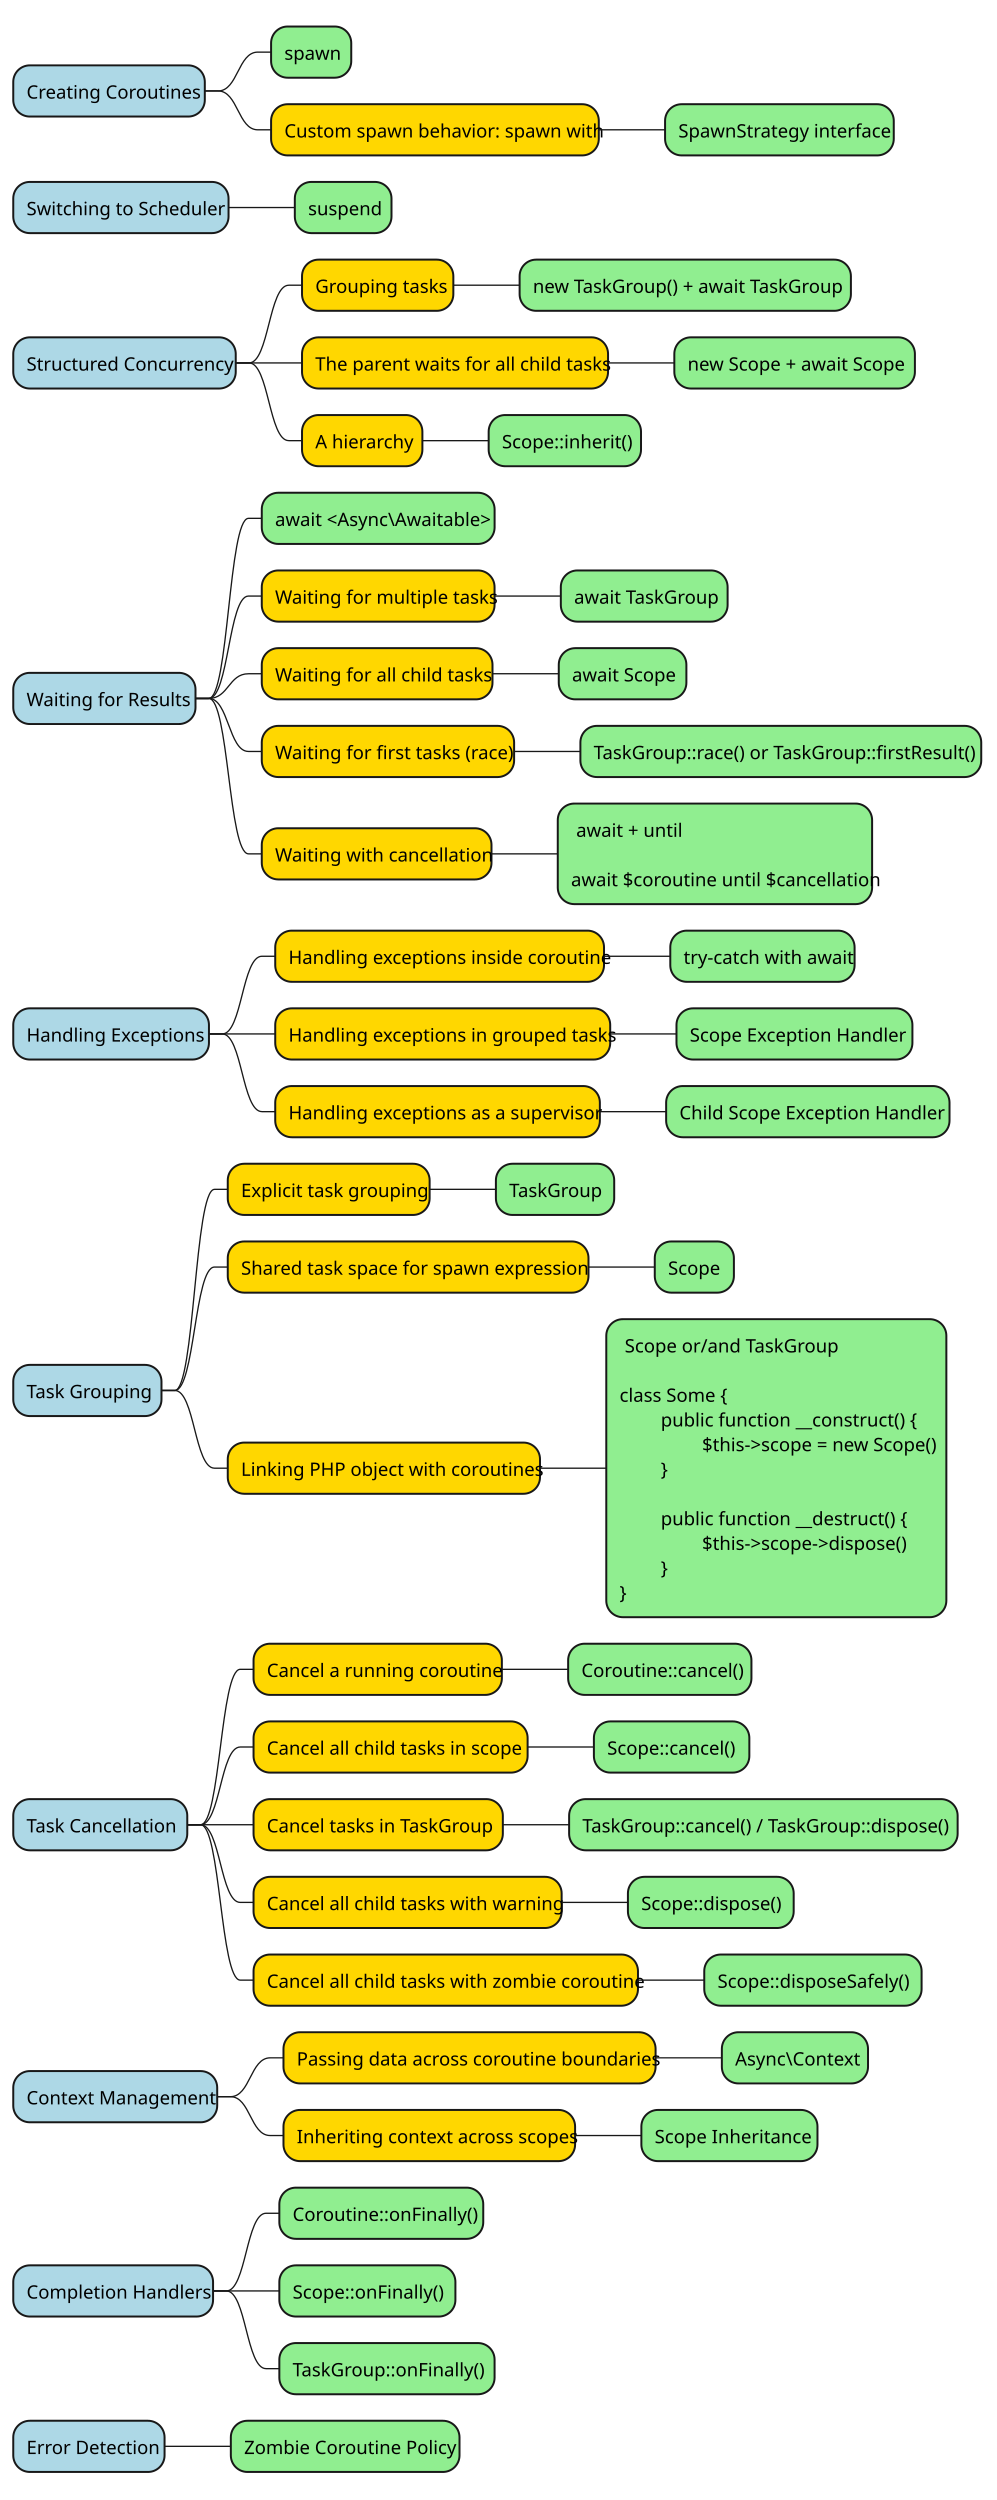
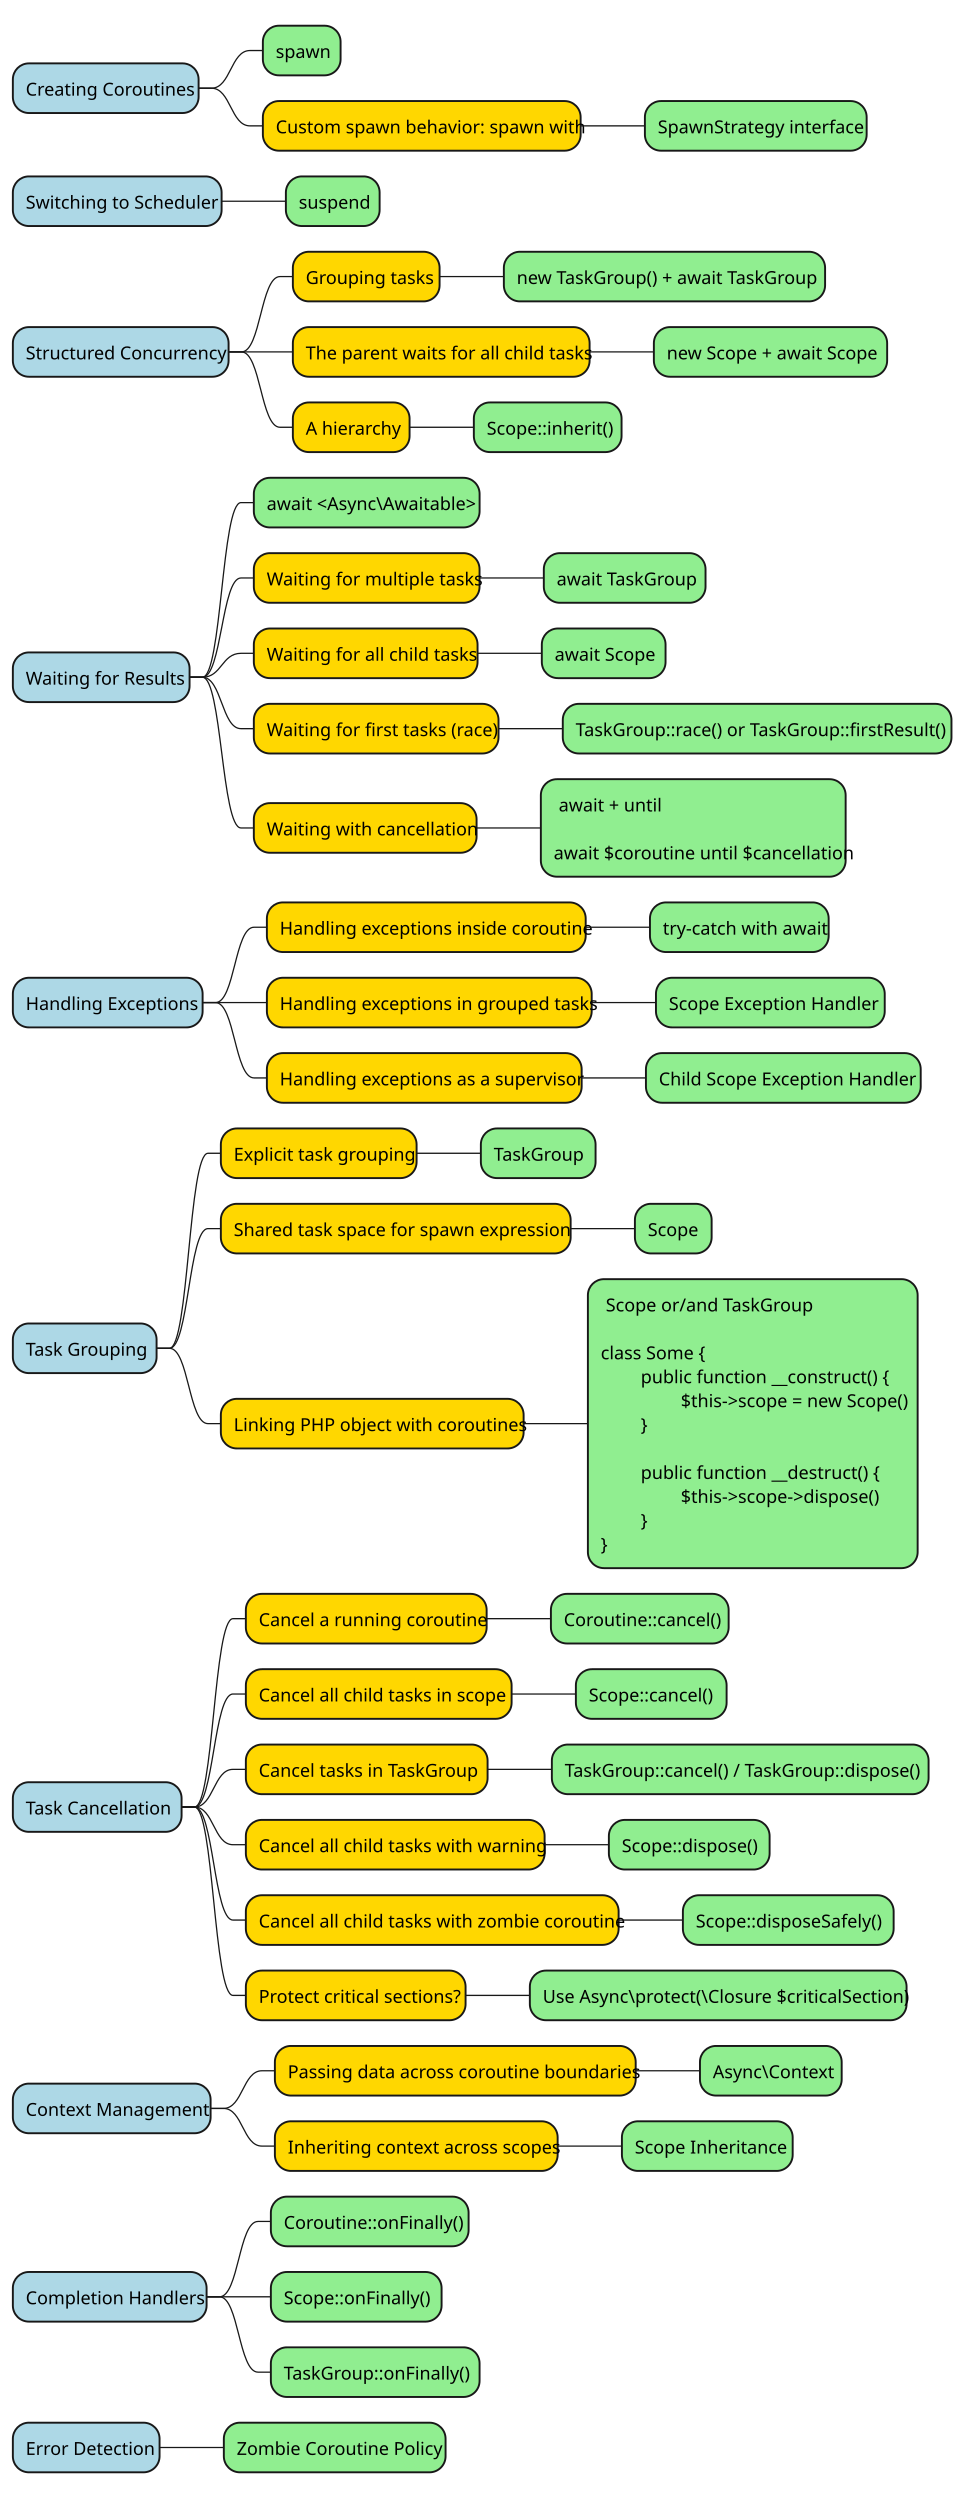
- <svg xmlns="http://www.w3.org/2000/svg" contentStyleType="text/css" height="1886px" preserveAspectRatio="none" style="width:752px;height:1886px;background:#FFFFFF;" version="1.1" viewBox="0 0 752 1886" width="752px" zoomAndPan="magnify">
+ <svg xmlns="http://www.w3.org/2000/svg" contentStyleType="text/css" height="1945px" preserveAspectRatio="none" style="width:752px;height:1945px;background:#FFFFFF;" version="1.1" viewBox="0 0 752 1945" width="752px" zoomAndPan="magnify">
  <defs />
  <g>
    <rect fill="#ADD8E6" height="38.621" rx="12.5" ry="12.5" style="stroke:#181818;stroke-width:1.5;" width="144.51" x="10" y="49.31" />
    <text fill="#000000" font-family="sans-serif" font-size="14" lengthAdjust="spacing" textLength="124.51" x="20" y="74.418">Creating Coroutines</text>
    <rect fill="#90EE90" height="38.621" rx="12.5" ry="12.5" style="stroke:#181818;stroke-width:1.5;" width="60.469" x="204.51" y="20" />
    <text fill="#000000" font-family="sans-serif" font-size="14" lengthAdjust="spacing" textLength="40.469" x="214.51" y="45.107">spawn</text>
    <path d="M154.51,68.621 L164.51,68.621 C179.51,68.621 179.51,39.31 194.51,39.31 L204.51,39.31 " fill="none" style="stroke:#181818;stroke-width:1.0;" />
    <rect fill="#FFD700" height="38.621" rx="12.5" ry="12.5" style="stroke:#181818;stroke-width:1.5;" width="247.22" x="204.51" y="78.621" />
    <text fill="#000000" font-family="sans-serif" font-size="14" lengthAdjust="spacing" textLength="227.22" x="214.51" y="103.728">Custom spawn behavior: spawn with</text>
    <rect fill="#90EE90" height="38.621" rx="12.5" ry="12.5" style="stroke:#181818;stroke-width:1.5;" width="172.53" x="501.729" y="78.621" />
    <text fill="#000000" font-family="sans-serif" font-size="14" lengthAdjust="spacing" textLength="152.53" x="511.729" y="103.728">SpawnStrategy interface</text>
    <path d="M451.729,97.932 L461.729,97.932 C476.729,97.932 476.729,97.932 491.729,97.932 L501.729,97.932 " fill="none" style="stroke:#181818;stroke-width:1.0;" />
    <path d="M154.51,68.621 L164.51,68.621 C179.51,68.621 179.51,97.932 194.51,97.932 L204.51,97.932 " fill="none" style="stroke:#181818;stroke-width:1.0;" />
    <rect fill="#ADD8E6" height="38.621" rx="12.5" ry="12.5" style="stroke:#181818;stroke-width:1.5;" width="162.413" x="10" y="137.242" />
    <text fill="#000000" font-family="sans-serif" font-size="14" lengthAdjust="spacing" textLength="142.413" x="20" y="162.35">Switching to Scheduler</text>
    <rect fill="#90EE90" height="38.621" rx="12.5" ry="12.5" style="stroke:#181818;stroke-width:1.5;" width="72.931" x="222.413" y="137.242" />
    <text fill="#000000" font-family="sans-serif" font-size="14" lengthAdjust="spacing" textLength="52.931" x="232.413" y="162.35">suspend</text>
    <path d="M172.413,156.553 L182.413,156.553 C197.413,156.553 197.413,156.553 212.413,156.553 L222.413,156.553 " fill="none" style="stroke:#181818;stroke-width:1.0;" />
    <rect fill="#ADD8E6" height="38.621" rx="12.5" ry="12.5" style="stroke:#181818;stroke-width:1.5;" width="167.841" x="10" y="254.484" />
    <text fill="#000000" font-family="sans-serif" font-size="14" lengthAdjust="spacing" textLength="147.841" x="20" y="279.592">Structured Concurrency</text>
    <rect fill="#FFD700" height="38.621" rx="12.5" ry="12.5" style="stroke:#181818;stroke-width:1.5;" width="114.158" x="227.841" y="195.863" />
    <text fill="#000000" font-family="sans-serif" font-size="14" lengthAdjust="spacing" textLength="94.158" x="237.841" y="220.971">Grouping tasks</text>
    <rect fill="#90EE90" height="38.621" rx="12.5" ry="12.5" style="stroke:#181818;stroke-width:1.5;" width="249.92" x="391.999" y="195.863" />
    <text fill="#000000" font-family="sans-serif" font-size="14" lengthAdjust="spacing" textLength="229.92" x="401.999" y="220.971">new TaskGroup() + await TaskGroup</text>
    <path d="M341.999,215.174 L351.999,215.174 C366.999,215.174 366.999,215.174 381.999,215.174 L391.999,215.174 " fill="none" style="stroke:#181818;stroke-width:1.0;" />
    <path d="M177.841,273.795 L187.841,273.795 C202.841,273.795 202.841,215.174 217.841,215.174 L227.841,215.174 " fill="none" style="stroke:#181818;stroke-width:1.0;" />
    <rect fill="#FFD700" height="38.621" rx="12.5" ry="12.5" style="stroke:#181818;stroke-width:1.5;" width="230.868" x="227.841" y="254.484" />
    <text fill="#000000" font-family="sans-serif" font-size="14" lengthAdjust="spacing" textLength="210.868" x="237.841" y="279.592">The parent waits for all child tasks</text>
    <rect fill="#90EE90" height="38.621" rx="12.5" ry="12.5" style="stroke:#181818;stroke-width:1.5;" width="181.492" x="508.709" y="254.484" />
    <text fill="#000000" font-family="sans-serif" font-size="14" lengthAdjust="spacing" textLength="161.492" x="518.709" y="279.592">new Scope + await Scope</text>
    <path d="M458.709,273.795 L468.709,273.795 C483.709,273.795 483.709,273.795 498.709,273.795 L508.709,273.795 " fill="none" style="stroke:#181818;stroke-width:1.0;" />
    <path d="M177.841,273.795 L187.841,273.795 C202.841,273.795 202.841,273.795 217.841,273.795 L227.841,273.795 " fill="none" style="stroke:#181818;stroke-width:1.0;" />
    <rect fill="#FFD700" height="38.621" rx="12.5" ry="12.5" style="stroke:#181818;stroke-width:1.5;" width="90.807" x="227.841" y="313.106" />
    <text fill="#000000" font-family="sans-serif" font-size="14" lengthAdjust="spacing" textLength="70.807" x="237.841" y="338.213">A hierarchy</text>
    <rect fill="#90EE90" height="38.621" rx="12.5" ry="12.5" style="stroke:#181818;stroke-width:1.5;" width="114.931" x="368.647" y="313.106" />
    <text fill="#000000" font-family="sans-serif" font-size="14" lengthAdjust="spacing" textLength="94.931" x="378.647" y="338.213">Scope::inherit()</text>
    <path d="M318.647,332.416 L328.647,332.416 C343.647,332.416 343.647,332.416 358.647,332.416 L368.647,332.416 " fill="none" style="stroke:#181818;stroke-width:1.0;" />
    <path d="M177.841,273.795 L187.841,273.795 C202.841,273.795 202.841,332.416 217.841,332.416 L227.841,332.416 " fill="none" style="stroke:#181818;stroke-width:1.0;" />
    <rect fill="#ADD8E6" height="38.621" rx="12.5" ry="12.5" style="stroke:#181818;stroke-width:1.5;" width="137.482" x="10" y="507.59" />
    <text fill="#000000" font-family="sans-serif" font-size="14" lengthAdjust="spacing" textLength="117.482" x="20" y="532.697">Waiting for Results</text>
    <rect fill="#90EE90" height="38.621" rx="12.5" ry="12.5" style="stroke:#181818;stroke-width:1.5;" width="175.641" x="197.482" y="371.727" />
    <text fill="#000000" font-family="sans-serif" font-size="14" lengthAdjust="spacing" textLength="155.641" x="207.482" y="396.834">await &lt;Async\Awaitable&gt;</text>
    <path d="M147.482,526.9 L157.482,526.9 C172.482,526.9 172.482,391.037 187.482,391.037 L197.482,391.037 " fill="none" style="stroke:#181818;stroke-width:1.0;" />
    <rect fill="#FFD700" height="38.621" rx="12.5" ry="12.5" style="stroke:#181818;stroke-width:1.5;" width="175.606" x="197.482" y="430.348" />
    <text fill="#000000" font-family="sans-serif" font-size="14" lengthAdjust="spacing" textLength="155.606" x="207.482" y="455.455">Waiting for multiple tasks</text>
    <rect fill="#90EE90" height="38.621" rx="12.5" ry="12.5" style="stroke:#181818;stroke-width:1.5;" width="125.82" x="423.089" y="430.348" />
    <text fill="#000000" font-family="sans-serif" font-size="14" lengthAdjust="spacing" textLength="105.82" x="433.089" y="455.455">await TaskGroup</text>
    <path d="M373.089,449.658 L383.089,449.658 C398.089,449.658 398.089,449.658 413.089,449.658 L423.089,449.658 " fill="none" style="stroke:#181818;stroke-width:1.0;" />
    <path d="M147.482,526.9 L157.482,526.9 C172.482,526.9 172.482,449.658 187.482,449.658 L197.482,449.658 " fill="none" style="stroke:#181818;stroke-width:1.0;" />
    <rect fill="#FFD700" height="38.621" rx="12.5" ry="12.5" style="stroke:#181818;stroke-width:1.5;" width="174.055" x="197.482" y="488.969" />
    <text fill="#000000" font-family="sans-serif" font-size="14" lengthAdjust="spacing" textLength="154.055" x="207.482" y="514.076">Waiting for all child tasks</text>
    <rect fill="#90EE90" height="38.621" rx="12.5" ry="12.5" style="stroke:#181818;stroke-width:1.5;" width="96.269" x="421.537" y="488.969" />
    <text fill="#000000" font-family="sans-serif" font-size="14" lengthAdjust="spacing" textLength="76.269" x="431.537" y="514.076">await Scope</text>
    <path d="M371.537,508.279 L381.537,508.279 C396.537,508.279 396.537,508.279 411.537,508.279 L421.537,508.279 " fill="none" style="stroke:#181818;stroke-width:1.0;" />
    <path d="M147.482,526.9 L157.482,526.9 C172.482,526.9 172.482,508.279 187.482,508.279 L197.482,508.279 " fill="none" style="stroke:#181818;stroke-width:1.0;" />
    <rect fill="#FFD700" height="38.621" rx="12.5" ry="12.5" style="stroke:#181818;stroke-width:1.5;" width="190.365" x="197.482" y="547.59" />
    <text fill="#000000" font-family="sans-serif" font-size="14" lengthAdjust="spacing" textLength="170.365" x="207.482" y="572.697">Waiting for first tasks (race)</text>
    <rect fill="#90EE90" height="38.621" rx="12.5" ry="12.5" style="stroke:#181818;stroke-width:1.5;" width="302.399" x="437.848" y="547.59" />
    <text fill="#000000" font-family="sans-serif" font-size="14" lengthAdjust="spacing" textLength="282.399" x="447.848" y="572.697">TaskGroup::race() or TaskGroup::firstResult()</text>
    <path d="M387.848,566.9 L397.848,566.9 C412.848,566.9 412.848,566.9 427.848,566.9 L437.848,566.9 " fill="none" style="stroke:#181818;stroke-width:1.0;" />
    <path d="M147.482,526.9 L157.482,526.9 C172.482,526.9 172.482,566.9 187.482,566.9 L197.482,566.9 " fill="none" style="stroke:#181818;stroke-width:1.0;" />
    <rect fill="#FFD700" height="38.621" rx="12.5" ry="12.5" style="stroke:#181818;stroke-width:1.5;" width="173.296" x="197.482" y="624.832" />
    <text fill="#000000" font-family="sans-serif" font-size="14" lengthAdjust="spacing" textLength="153.296" x="207.482" y="649.939">Waiting with cancellation</text>
    <rect fill="#90EE90" height="75.863" rx="12.5" ry="12.5" style="stroke:#181818;stroke-width:1.5;" width="237.137" x="420.778" y="606.211" />
    <text fill="#000000" font-family="sans-serif" font-size="14" lengthAdjust="spacing" textLength="74.32" x="434.668" y="631.318">await + until</text>
    <text fill="#000000" font-family="sans-serif" font-size="14" lengthAdjust="spacing" textLength="3.89" x="430.778" y="649.939"> </text>
    <text fill="#000000" font-family="sans-serif" font-size="14" lengthAdjust="spacing" textLength="217.137" x="430.778" y="668.561">await $coroutine until $cancellation</text>
    <path d="M370.778,644.143 L380.778,644.143 C395.778,644.143 395.778,644.143 410.778,644.143 L420.778,644.143 " fill="none" style="stroke:#181818;stroke-width:1.0;" />
    <path d="M147.482,526.9 L157.482,526.9 C172.482,526.9 172.482,644.143 187.482,644.143 L197.482,644.143 " fill="none" style="stroke:#181818;stroke-width:1.0;" />
    <rect fill="#ADD8E6" height="38.621" rx="12.5" ry="12.5" style="stroke:#181818;stroke-width:1.5;" width="147.634" x="10" y="760.695" />
    <text fill="#000000" font-family="sans-serif" font-size="14" lengthAdjust="spacing" textLength="127.634" x="20" y="785.803">Handling Exceptions</text>
    <rect fill="#FFD700" height="38.621" rx="12.5" ry="12.5" style="stroke:#181818;stroke-width:1.5;" width="248.033" x="207.634" y="702.074" />
    <text fill="#000000" font-family="sans-serif" font-size="14" lengthAdjust="spacing" textLength="228.033" x="217.634" y="727.182">Handling exceptions inside coroutine</text>
    <rect fill="#90EE90" height="38.621" rx="12.5" ry="12.5" style="stroke:#181818;stroke-width:1.5;" width="139.034" x="505.667" y="702.074" />
    <text fill="#000000" font-family="sans-serif" font-size="14" lengthAdjust="spacing" textLength="119.034" x="515.667" y="727.182">try-catch with await</text>
    <path d="M455.667,721.385 L465.667,721.385 C480.667,721.385 480.667,721.385 495.667,721.385 L505.667,721.385 " fill="none" style="stroke:#181818;stroke-width:1.0;" />
    <path d="M157.634,780.006 L167.634,780.006 C182.634,780.006 182.634,721.385 197.634,721.385 L207.634,721.385 " fill="none" style="stroke:#181818;stroke-width:1.0;" />
    <rect fill="#FFD700" height="38.621" rx="12.5" ry="12.5" style="stroke:#181818;stroke-width:1.5;" width="252.702" x="207.634" y="760.695" />
    <text fill="#000000" font-family="sans-serif" font-size="14" lengthAdjust="spacing" textLength="232.702" x="217.634" y="785.803">Handling exceptions in grouped tasks</text>
    <rect fill="#90EE90" height="38.621" rx="12.5" ry="12.5" style="stroke:#181818;stroke-width:1.5;" width="177.985" x="510.336" y="760.695" />
    <text fill="#000000" font-family="sans-serif" font-size="14" lengthAdjust="spacing" textLength="157.985" x="520.336" y="785.803">Scope Exception Handler</text>
    <path d="M460.336,780.006 L470.336,780.006 C485.336,780.006 485.336,780.006 500.336,780.006 L510.336,780.006 " fill="none" style="stroke:#181818;stroke-width:1.0;" />
    <path d="M157.634,780.006 L167.634,780.006 C182.634,780.006 182.634,780.006 197.634,780.006 L207.634,780.006 " fill="none" style="stroke:#181818;stroke-width:1.0;" />
    <rect fill="#FFD700" height="38.621" rx="12.5" ry="12.5" style="stroke:#181818;stroke-width:1.5;" width="244.902" x="207.634" y="819.316" />
    <text fill="#000000" font-family="sans-serif" font-size="14" lengthAdjust="spacing" textLength="224.902" x="217.634" y="844.424">Handling exceptions as a supervisor</text>
    <rect fill="#90EE90" height="38.621" rx="12.5" ry="12.5" style="stroke:#181818;stroke-width:1.5;" width="213.778" x="502.536" y="819.316" />
    <text fill="#000000" font-family="sans-serif" font-size="14" lengthAdjust="spacing" textLength="193.778" x="512.536" y="844.424">Child Scope Exception Handler</text>
    <path d="M452.536,838.627 L462.536,838.627 C477.536,838.627 477.536,838.627 492.536,838.627 L502.536,838.627 " fill="none" style="stroke:#181818;stroke-width:1.0;" />
    <path d="M157.634,780.006 L167.634,780.006 C182.634,780.006 182.634,838.627 197.634,838.627 L207.634,838.627 " fill="none" style="stroke:#181818;stroke-width:1.0;" />
    <rect fill="#ADD8E6" height="38.621" rx="12.5" ry="12.5" style="stroke:#181818;stroke-width:1.5;" width="111.82" x="10" y="1029.664" />
    <text fill="#000000" font-family="sans-serif" font-size="14" lengthAdjust="spacing" textLength="91.82" x="20" y="1054.772">Task Grouping</text>
    <rect fill="#FFD700" height="38.621" rx="12.5" ry="12.5" style="stroke:#181818;stroke-width:1.5;" width="152.289" x="171.82" y="877.938" />
    <text fill="#000000" font-family="sans-serif" font-size="14" lengthAdjust="spacing" textLength="132.289" x="181.82" y="903.045">Explicit task grouping</text>
    <rect fill="#90EE90" height="38.621" rx="12.5" ry="12.5" style="stroke:#181818;stroke-width:1.5;" width="89.248" x="374.109" y="877.938" />
    <text fill="#000000" font-family="sans-serif" font-size="14" lengthAdjust="spacing" textLength="69.248" x="384.109" y="903.045">TaskGroup</text>
    <path d="M324.109,897.248 L334.109,897.248 C349.109,897.248 349.109,897.248 364.109,897.248 L374.109,897.248 " fill="none" style="stroke:#181818;stroke-width:1.0;" />
    <path d="M121.82,1048.975 L131.82,1048.975 C146.82,1048.975 146.82,897.248 161.82,897.248 L171.82,897.248 " fill="none" style="stroke:#181818;stroke-width:1.0;" />
    <rect fill="#FFD700" height="38.621" rx="12.5" ry="12.5" style="stroke:#181818;stroke-width:1.5;" width="272.137" x="171.82" y="936.559" />
    <text fill="#000000" font-family="sans-serif" font-size="14" lengthAdjust="spacing" textLength="252.137" x="181.82" y="961.666">Shared task space for spawn expression</text>
    <rect fill="#90EE90" height="38.621" rx="12.5" ry="12.5" style="stroke:#181818;stroke-width:1.5;" width="59.696" x="493.957" y="936.559" />
    <text fill="#000000" font-family="sans-serif" font-size="14" lengthAdjust="spacing" textLength="39.696" x="503.957" y="961.666">Scope</text>
    <path d="M443.957,955.869 L453.957,955.869 C468.957,955.869 468.957,955.869 483.957,955.869 L493.957,955.869 " fill="none" style="stroke:#181818;stroke-width:1.0;" />
    <path d="M121.82,1048.975 L131.82,1048.975 C146.82,1048.975 146.82,955.869 161.82,955.869 L171.82,955.869 " fill="none" style="stroke:#181818;stroke-width:1.0;" />
    <rect fill="#FFD700" height="38.621" rx="12.5" ry="12.5" style="stroke:#181818;stroke-width:1.5;" width="235.558" x="171.82" y="1088.285" />
    <text fill="#000000" font-family="sans-serif" font-size="14" lengthAdjust="spacing" textLength="215.558" x="181.82" y="1113.393">Linking PHP object with coroutines</text>
    <rect fill="#90EE90" height="224.832" rx="12.5" ry="12.5" style="stroke:#181818;stroke-width:1.5;" width="256.551" x="457.378" y="995.18" />
    <text fill="#000000" font-family="sans-serif" font-size="14" lengthAdjust="spacing" textLength="156.42" x="471.268" y="1020.287">Scope or/and TaskGroup</text>
    <text fill="#000000" font-family="sans-serif" font-size="14" lengthAdjust="spacing" textLength="3.89" x="467.378" y="1038.908"> </text>
    <text fill="#000000" font-family="sans-serif" font-size="14" lengthAdjust="spacing" textLength="80.924" x="467.378" y="1057.529">class Some {</text>
    <text fill="#000000" font-family="sans-serif" font-size="14" lengthAdjust="spacing" textLength="183.654" x="498.495" y="1076.15">public function __construct() {</text>
    <text fill="#000000" font-family="sans-serif" font-size="14" lengthAdjust="spacing" textLength="174.316" x="529.612" y="1094.772">$this-&gt;scope = new Scope()</text>
    <text fill="#000000" font-family="sans-serif" font-size="14" lengthAdjust="spacing" textLength="4.676" x="498.495" y="1113.393">}</text>
    <text fill="#000000" font-family="sans-serif" font-size="14" lengthAdjust="spacing" textLength="3.89" x="467.378" y="1132.014"> </text>
    <text fill="#000000" font-family="sans-serif" font-size="14" lengthAdjust="spacing" textLength="176.654" x="498.495" y="1150.635">public function __destruct() {</text>
    <text fill="#000000" font-family="sans-serif" font-size="14" lengthAdjust="spacing" textLength="150.185" x="529.612" y="1169.256">$this-&gt;scope-&gt;dispose()</text>
    <text fill="#000000" font-family="sans-serif" font-size="14" lengthAdjust="spacing" textLength="4.676" x="498.495" y="1187.877">}</text>
    <text fill="#000000" font-family="sans-serif" font-size="14" lengthAdjust="spacing" textLength="4.676" x="467.378" y="1206.498">}</text>
    <path d="M407.378,1107.596 L417.378,1107.596 C432.378,1107.596 432.378,1107.596 447.378,1107.596 L457.378,1107.596 " fill="none" style="stroke:#181818;stroke-width:1.0;" />
    <path d="M121.82,1048.975 L131.82,1048.975 C146.82,1048.975 146.82,1107.596 161.82,1107.596 L171.82,1107.596 " fill="none" style="stroke:#181818;stroke-width:1.0;" />
-     <rect fill="#ADD8E6" height="38.621" rx="12.5" ry="12.5" style="stroke:#181818;stroke-width:1.5;" width="131.275" x="10" y="1357.254" />
-     <text fill="#000000" font-family="sans-serif" font-size="14" lengthAdjust="spacing" textLength="111.275" x="20" y="1382.361">Task Cancellation</text>
+     <rect fill="#ADD8E6" height="38.621" rx="12.5" ry="12.5" style="stroke:#181818;stroke-width:1.5;" width="131.275" x="10" y="1386.564" />
+     <text fill="#000000" font-family="sans-serif" font-size="14" lengthAdjust="spacing" textLength="111.275" x="20" y="1411.672">Task Cancellation</text>
    <rect fill="#FFD700" height="38.621" rx="12.5" ry="12.5" style="stroke:#181818;stroke-width:1.5;" width="187.33" x="191.275" y="1240.012" />
    <text fill="#000000" font-family="sans-serif" font-size="14" lengthAdjust="spacing" textLength="167.33" x="201.275" y="1265.119">Cancel a running coroutine</text>
    <rect fill="#90EE90" height="38.621" rx="12.5" ry="12.5" style="stroke:#181818;stroke-width:1.5;" width="138.275" x="428.606" y="1240.012" />
    <text fill="#000000" font-family="sans-serif" font-size="14" lengthAdjust="spacing" textLength="118.275" x="438.606" y="1265.119">Coroutine::cancel()</text>
    <path d="M378.606,1259.322 L388.606,1259.322 C403.606,1259.322 403.606,1259.322 418.606,1259.322 L428.606,1259.322 " fill="none" style="stroke:#181818;stroke-width:1.0;" />
-     <path d="M141.275,1376.564 L151.275,1376.564 C166.275,1376.564 166.275,1259.322 181.275,1259.322 L191.275,1259.322 " fill="none" style="stroke:#181818;stroke-width:1.0;" />
+     <path d="M141.275,1405.875 L151.275,1405.875 C166.275,1405.875 166.275,1259.322 181.275,1259.322 L191.275,1259.322 " fill="none" style="stroke:#181818;stroke-width:1.0;" />
    <rect fill="#FFD700" height="38.621" rx="12.5" ry="12.5" style="stroke:#181818;stroke-width:1.5;" width="206.758" x="191.275" y="1298.633" />
    <text fill="#000000" font-family="sans-serif" font-size="14" lengthAdjust="spacing" textLength="186.758" x="201.275" y="1323.74">Cancel all child tasks in scope</text>
    <rect fill="#90EE90" height="38.621" rx="12.5" ry="12.5" style="stroke:#181818;stroke-width:1.5;" width="117.269" x="448.033" y="1298.633" />
    <text fill="#000000" font-family="sans-serif" font-size="14" lengthAdjust="spacing" textLength="97.269" x="458.033" y="1323.74">Scope::cancel()</text>
    <path d="M398.033,1317.943 L408.033,1317.943 C423.033,1317.943 423.033,1317.943 438.033,1317.943 L448.033,1317.943 " fill="none" style="stroke:#181818;stroke-width:1.0;" />
-     <path d="M141.275,1376.564 L151.275,1376.564 C166.275,1376.564 166.275,1317.943 181.275,1317.943 L191.275,1317.943 " fill="none" style="stroke:#181818;stroke-width:1.0;" />
+     <path d="M141.275,1405.875 L151.275,1405.875 C166.275,1405.875 166.275,1317.943 181.275,1317.943 L191.275,1317.943 " fill="none" style="stroke:#181818;stroke-width:1.0;" />
    <rect fill="#FFD700" height="38.621" rx="12.5" ry="12.5" style="stroke:#181818;stroke-width:1.5;" width="188.068" x="191.275" y="1357.254" />
    <text fill="#000000" font-family="sans-serif" font-size="14" lengthAdjust="spacing" textLength="168.068" x="201.275" y="1382.361">Cancel tasks in TaskGroup</text>
    <rect fill="#90EE90" height="38.621" rx="12.5" ry="12.5" style="stroke:#181818;stroke-width:1.5;" width="293.096" x="429.344" y="1357.254" />
    <text fill="#000000" font-family="sans-serif" font-size="14" lengthAdjust="spacing" textLength="273.096" x="439.344" y="1382.361">TaskGroup::cancel() / TaskGroup::dispose()</text>
    <path d="M379.344,1376.564 L389.344,1376.564 C404.344,1376.564 404.344,1376.564 419.344,1376.564 L429.344,1376.564 " fill="none" style="stroke:#181818;stroke-width:1.0;" />
-     <path d="M141.275,1376.564 L151.275,1376.564 C166.275,1376.564 166.275,1376.564 181.275,1376.564 L191.275,1376.564 " fill="none" style="stroke:#181818;stroke-width:1.0;" />
+     <path d="M141.275,1405.875 L151.275,1405.875 C166.275,1405.875 166.275,1376.564 181.275,1376.564 L191.275,1376.564 " fill="none" style="stroke:#181818;stroke-width:1.0;" />
    <rect fill="#FFD700" height="38.621" rx="12.5" ry="12.5" style="stroke:#181818;stroke-width:1.5;" width="232.427" x="191.275" y="1415.875" />
    <text fill="#000000" font-family="sans-serif" font-size="14" lengthAdjust="spacing" textLength="212.427" x="201.275" y="1440.982">Cancel all child tasks with warning</text>
    <rect fill="#90EE90" height="38.621" rx="12.5" ry="12.5" style="stroke:#181818;stroke-width:1.5;" width="125.055" x="473.702" y="1415.875" />
    <text fill="#000000" font-family="sans-serif" font-size="14" lengthAdjust="spacing" textLength="105.055" x="483.702" y="1440.982">Scope::dispose()</text>
    <path d="M423.702,1435.186 L433.702,1435.186 C448.702,1435.186 448.702,1435.186 463.702,1435.186 L473.702,1435.186 " fill="none" style="stroke:#181818;stroke-width:1.0;" />
-     <path d="M141.275,1376.564 L151.275,1376.564 C166.275,1376.564 166.275,1435.186 181.275,1435.186 L191.275,1435.186 " fill="none" style="stroke:#181818;stroke-width:1.0;" />
+     <path d="M141.275,1405.875 L151.275,1405.875 C166.275,1405.875 166.275,1435.186 181.275,1435.186 L191.275,1435.186 " fill="none" style="stroke:#181818;stroke-width:1.0;" />
    <rect fill="#FFD700" height="38.621" rx="12.5" ry="12.5" style="stroke:#181818;stroke-width:1.5;" width="290.013" x="191.275" y="1474.496" />
    <text fill="#000000" font-family="sans-serif" font-size="14" lengthAdjust="spacing" textLength="270.013" x="201.275" y="1499.603">Cancel all child tasks with zombie coroutine</text>
    <rect fill="#90EE90" height="38.621" rx="12.5" ry="12.5" style="stroke:#181818;stroke-width:1.5;" width="163.965" x="531.288" y="1474.496" />
    <text fill="#000000" font-family="sans-serif" font-size="14" lengthAdjust="spacing" textLength="143.965" x="541.288" y="1499.603">Scope::disposeSafely()</text>
    <path d="M481.288,1493.807 L491.288,1493.807 C506.288,1493.807 506.288,1493.807 521.288,1493.807 L531.288,1493.807 " fill="none" style="stroke:#181818;stroke-width:1.0;" />
-     <path d="M141.275,1376.564 L151.275,1376.564 C166.275,1376.564 166.275,1493.807 181.275,1493.807 L191.275,1493.807 " fill="none" style="stroke:#181818;stroke-width:1.0;" />
-     <rect fill="#ADD8E6" height="38.621" rx="12.5" ry="12.5" style="stroke:#181818;stroke-width:1.5;" width="153.855" x="10" y="1562.428" />
-     <text fill="#000000" font-family="sans-serif" font-size="14" lengthAdjust="spacing" textLength="133.855" x="20" y="1587.535">Context Management</text>
-     <rect fill="#FFD700" height="38.621" rx="12.5" ry="12.5" style="stroke:#181818;stroke-width:1.5;" width="280.716" x="213.855" y="1533.117" />
-     <text fill="#000000" font-family="sans-serif" font-size="14" lengthAdjust="spacing" textLength="260.716" x="223.855" y="1558.225">Passing data across coroutine boundaries</text>
-     <rect fill="#90EE90" height="38.621" rx="12.5" ry="12.5" style="stroke:#181818;stroke-width:1.5;" width="110.262" x="544.57" y="1533.117" />
-     <text fill="#000000" font-family="sans-serif" font-size="14" lengthAdjust="spacing" textLength="90.262" x="554.57" y="1558.225">Async\Context</text>
-     <path d="M494.57,1552.428 L504.57,1552.428 C519.57,1552.428 519.57,1552.428 534.57,1552.428 L544.57,1552.428 " fill="none" style="stroke:#181818;stroke-width:1.0;" />
-     <path d="M163.855,1581.738 L173.855,1581.738 C188.855,1581.738 188.855,1552.428 203.855,1552.428 L213.855,1552.428 " fill="none" style="stroke:#181818;stroke-width:1.0;" />
-     <rect fill="#FFD700" height="38.621" rx="12.5" ry="12.5" style="stroke:#181818;stroke-width:1.5;" width="219.992" x="213.855" y="1591.738" />
-     <text fill="#000000" font-family="sans-serif" font-size="14" lengthAdjust="spacing" textLength="199.992" x="223.855" y="1616.846">Inheriting context across scopes</text>
-     <rect fill="#90EE90" height="38.621" rx="12.5" ry="12.5" style="stroke:#181818;stroke-width:1.5;" width="132.855" x="483.847" y="1591.738" />
-     <text fill="#000000" font-family="sans-serif" font-size="14" lengthAdjust="spacing" textLength="112.855" x="493.847" y="1616.846">Scope Inheritance</text>
-     <path d="M433.847,1611.049 L443.847,1611.049 C458.847,1611.049 458.847,1611.049 473.847,1611.049 L483.847,1611.049 " fill="none" style="stroke:#181818;stroke-width:1.0;" />
-     <path d="M163.855,1581.738 L173.855,1581.738 C188.855,1581.738 188.855,1611.049 203.855,1611.049 L213.855,1611.049 " fill="none" style="stroke:#181818;stroke-width:1.0;" />
-     <rect fill="#ADD8E6" height="38.621" rx="12.5" ry="12.5" style="stroke:#181818;stroke-width:1.5;" width="150.731" x="10" y="1708.98" />
-     <text fill="#000000" font-family="sans-serif" font-size="14" lengthAdjust="spacing" textLength="130.731" x="20" y="1734.088">Completion Handlers</text>
-     <rect fill="#90EE90" height="38.621" rx="12.5" ry="12.5" style="stroke:#181818;stroke-width:1.5;" width="153.834" x="210.731" y="1650.359" />
-     <text fill="#000000" font-family="sans-serif" font-size="14" lengthAdjust="spacing" textLength="133.834" x="220.731" y="1675.467">Coroutine::onFinally()</text>
-     <path d="M160.731,1728.291 L170.731,1728.291 C185.731,1728.291 185.731,1669.67 200.731,1669.67 L210.731,1669.67 " fill="none" style="stroke:#181818;stroke-width:1.0;" />
-     <rect fill="#90EE90" height="38.621" rx="12.5" ry="12.5" style="stroke:#181818;stroke-width:1.5;" width="132.827" x="210.731" y="1708.98" />
-     <text fill="#000000" font-family="sans-serif" font-size="14" lengthAdjust="spacing" textLength="112.827" x="220.731" y="1734.088">Scope::onFinally()</text>
-     <path d="M160.731,1728.291 L170.731,1728.291 C185.731,1728.291 185.731,1728.291 200.731,1728.291 L210.731,1728.291 " fill="none" style="stroke:#181818;stroke-width:1.0;" />
-     <rect fill="#90EE90" height="38.621" rx="12.5" ry="12.5" style="stroke:#181818;stroke-width:1.5;" width="162.379" x="210.731" y="1767.602" />
-     <text fill="#000000" font-family="sans-serif" font-size="14" lengthAdjust="spacing" textLength="142.379" x="220.731" y="1792.709">TaskGroup::onFinally()</text>
-     <path d="M160.731,1728.291 L170.731,1728.291 C185.731,1728.291 185.731,1786.912 200.731,1786.912 L210.731,1786.912 " fill="none" style="stroke:#181818;stroke-width:1.0;" />
-     <rect fill="#ADD8E6" height="38.621" rx="12.5" ry="12.5" style="stroke:#181818;stroke-width:1.5;" width="114.144" x="10" y="1826.223" />
-     <text fill="#000000" font-family="sans-serif" font-size="14" lengthAdjust="spacing" textLength="94.144" x="20" y="1851.33">Error Detection</text>
-     <rect fill="#90EE90" height="38.621" rx="12.5" ry="12.5" style="stroke:#181818;stroke-width:1.5;" width="172.51" x="174.144" y="1826.223" />
-     <text fill="#000000" font-family="sans-serif" font-size="14" lengthAdjust="spacing" textLength="152.51" x="184.144" y="1851.33">Zombie Coroutine Policy</text>
-     <path d="M124.144,1845.533 L134.144,1845.533 C149.144,1845.533 149.144,1845.533 164.144,1845.533 L174.144,1845.533 " fill="none" style="stroke:#181818;stroke-width:1.0;" />
+     <path d="M141.275,1405.875 L151.275,1405.875 C166.275,1405.875 166.275,1493.807 181.275,1493.807 L191.275,1493.807 " fill="none" style="stroke:#181818;stroke-width:1.0;" />
+     <rect fill="#FFD700" height="38.621" rx="12.5" ry="12.5" style="stroke:#181818;stroke-width:1.5;" width="170.944" x="191.275" y="1533.117" />
+     <text fill="#000000" font-family="sans-serif" font-size="14" lengthAdjust="spacing" textLength="150.944" x="201.275" y="1558.225">Protect critical sections?</text>
+     <rect fill="#90EE90" height="38.621" rx="12.5" ry="12.5" style="stroke:#181818;stroke-width:1.5;" width="293.096" x="412.22" y="1533.117" />
+     <text fill="#000000" font-family="sans-serif" font-size="14" lengthAdjust="spacing" textLength="273.096" x="422.22" y="1558.225">Use Async\protect(\Closure $criticalSection)</text>
+     <path d="M362.22,1552.428 L372.22,1552.428 C387.22,1552.428 387.22,1552.428 402.22,1552.428 L412.22,1552.428 " fill="none" style="stroke:#181818;stroke-width:1.0;" />
+     <path d="M141.275,1405.875 L151.275,1405.875 C166.275,1405.875 166.275,1552.428 181.275,1552.428 L191.275,1552.428 " fill="none" style="stroke:#181818;stroke-width:1.0;" />
+     <rect fill="#ADD8E6" height="38.621" rx="12.5" ry="12.5" style="stroke:#181818;stroke-width:1.5;" width="153.855" x="10" y="1621.049" />
+     <text fill="#000000" font-family="sans-serif" font-size="14" lengthAdjust="spacing" textLength="133.855" x="20" y="1646.156">Context Management</text>
+     <rect fill="#FFD700" height="38.621" rx="12.5" ry="12.5" style="stroke:#181818;stroke-width:1.5;" width="280.716" x="213.855" y="1591.738" />
+     <text fill="#000000" font-family="sans-serif" font-size="14" lengthAdjust="spacing" textLength="260.716" x="223.855" y="1616.846">Passing data across coroutine boundaries</text>
+     <rect fill="#90EE90" height="38.621" rx="12.5" ry="12.5" style="stroke:#181818;stroke-width:1.5;" width="110.262" x="544.57" y="1591.738" />
+     <text fill="#000000" font-family="sans-serif" font-size="14" lengthAdjust="spacing" textLength="90.262" x="554.57" y="1616.846">Async\Context</text>
+     <path d="M494.57,1611.049 L504.57,1611.049 C519.57,1611.049 519.57,1611.049 534.57,1611.049 L544.57,1611.049 " fill="none" style="stroke:#181818;stroke-width:1.0;" />
+     <path d="M163.855,1640.359 L173.855,1640.359 C188.855,1640.359 188.855,1611.049 203.855,1611.049 L213.855,1611.049 " fill="none" style="stroke:#181818;stroke-width:1.0;" />
+     <rect fill="#FFD700" height="38.621" rx="12.5" ry="12.5" style="stroke:#181818;stroke-width:1.5;" width="219.992" x="213.855" y="1650.359" />
+     <text fill="#000000" font-family="sans-serif" font-size="14" lengthAdjust="spacing" textLength="199.992" x="223.855" y="1675.467">Inheriting context across scopes</text>
+     <rect fill="#90EE90" height="38.621" rx="12.5" ry="12.5" style="stroke:#181818;stroke-width:1.5;" width="132.855" x="483.847" y="1650.359" />
+     <text fill="#000000" font-family="sans-serif" font-size="14" lengthAdjust="spacing" textLength="112.855" x="493.847" y="1675.467">Scope Inheritance</text>
+     <path d="M433.847,1669.67 L443.847,1669.67 C458.847,1669.67 458.847,1669.67 473.847,1669.67 L483.847,1669.67 " fill="none" style="stroke:#181818;stroke-width:1.0;" />
+     <path d="M163.855,1640.359 L173.855,1640.359 C188.855,1640.359 188.855,1669.67 203.855,1669.67 L213.855,1669.67 " fill="none" style="stroke:#181818;stroke-width:1.0;" />
+     <rect fill="#ADD8E6" height="38.621" rx="12.5" ry="12.5" style="stroke:#181818;stroke-width:1.5;" width="150.731" x="10" y="1767.602" />
+     <text fill="#000000" font-family="sans-serif" font-size="14" lengthAdjust="spacing" textLength="130.731" x="20" y="1792.709">Completion Handlers</text>
+     <rect fill="#90EE90" height="38.621" rx="12.5" ry="12.5" style="stroke:#181818;stroke-width:1.5;" width="153.834" x="210.731" y="1708.98" />
+     <text fill="#000000" font-family="sans-serif" font-size="14" lengthAdjust="spacing" textLength="133.834" x="220.731" y="1734.088">Coroutine::onFinally()</text>
+     <path d="M160.731,1786.912 L170.731,1786.912 C185.731,1786.912 185.731,1728.291 200.731,1728.291 L210.731,1728.291 " fill="none" style="stroke:#181818;stroke-width:1.0;" />
+     <rect fill="#90EE90" height="38.621" rx="12.5" ry="12.5" style="stroke:#181818;stroke-width:1.5;" width="132.827" x="210.731" y="1767.602" />
+     <text fill="#000000" font-family="sans-serif" font-size="14" lengthAdjust="spacing" textLength="112.827" x="220.731" y="1792.709">Scope::onFinally()</text>
+     <path d="M160.731,1786.912 L170.731,1786.912 C185.731,1786.912 185.731,1786.912 200.731,1786.912 L210.731,1786.912 " fill="none" style="stroke:#181818;stroke-width:1.0;" />
+     <rect fill="#90EE90" height="38.621" rx="12.5" ry="12.5" style="stroke:#181818;stroke-width:1.5;" width="162.379" x="210.731" y="1826.223" />
+     <text fill="#000000" font-family="sans-serif" font-size="14" lengthAdjust="spacing" textLength="142.379" x="220.731" y="1851.33">TaskGroup::onFinally()</text>
+     <path d="M160.731,1786.912 L170.731,1786.912 C185.731,1786.912 185.731,1845.533 200.731,1845.533 L210.731,1845.533 " fill="none" style="stroke:#181818;stroke-width:1.0;" />
+     <rect fill="#ADD8E6" height="38.621" rx="12.5" ry="12.5" style="stroke:#181818;stroke-width:1.5;" width="114.144" x="10" y="1884.844" />
+     <text fill="#000000" font-family="sans-serif" font-size="14" lengthAdjust="spacing" textLength="94.144" x="20" y="1909.951">Error Detection</text>
+     <rect fill="#90EE90" height="38.621" rx="12.5" ry="12.5" style="stroke:#181818;stroke-width:1.5;" width="172.51" x="174.144" y="1884.844" />
+     <text fill="#000000" font-family="sans-serif" font-size="14" lengthAdjust="spacing" textLength="152.51" x="184.144" y="1909.951">Zombie Coroutine Policy</text>
+     <path d="M124.144,1904.154 L134.144,1904.154 C149.144,1904.154 149.144,1904.154 164.144,1904.154 L174.144,1904.154 " fill="none" style="stroke:#181818;stroke-width:1.0;" />
  </g>
</svg>
